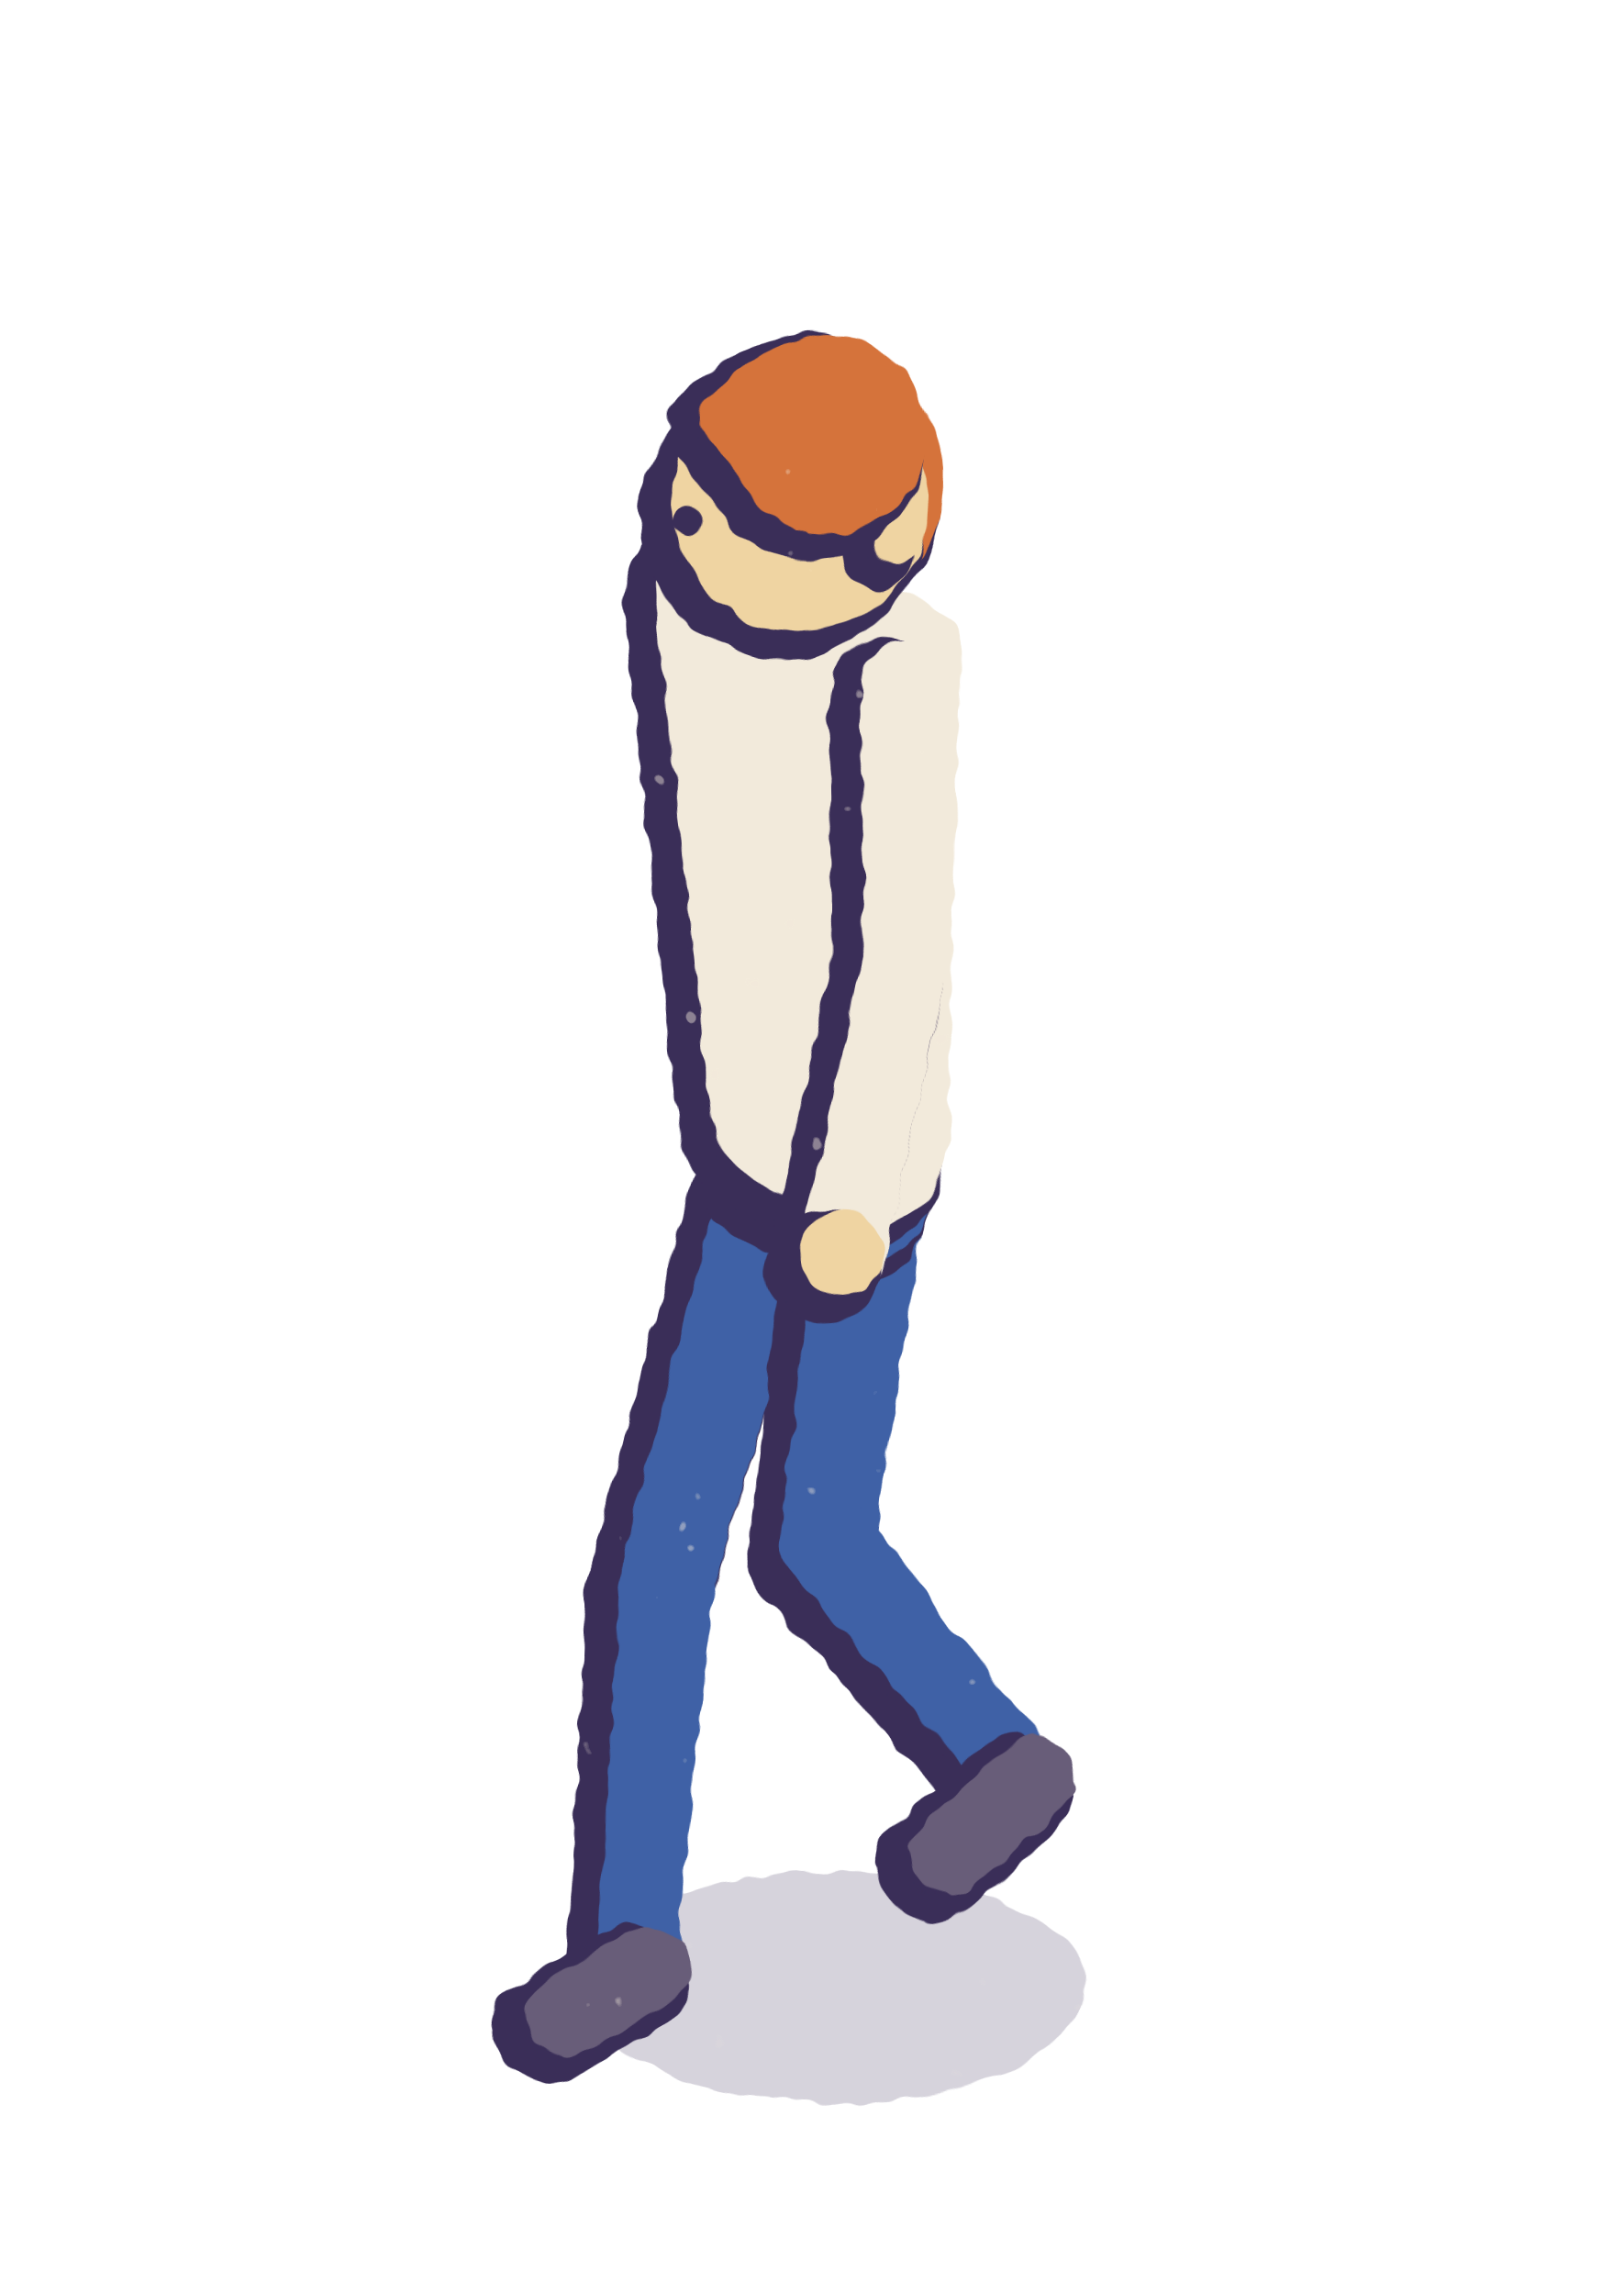
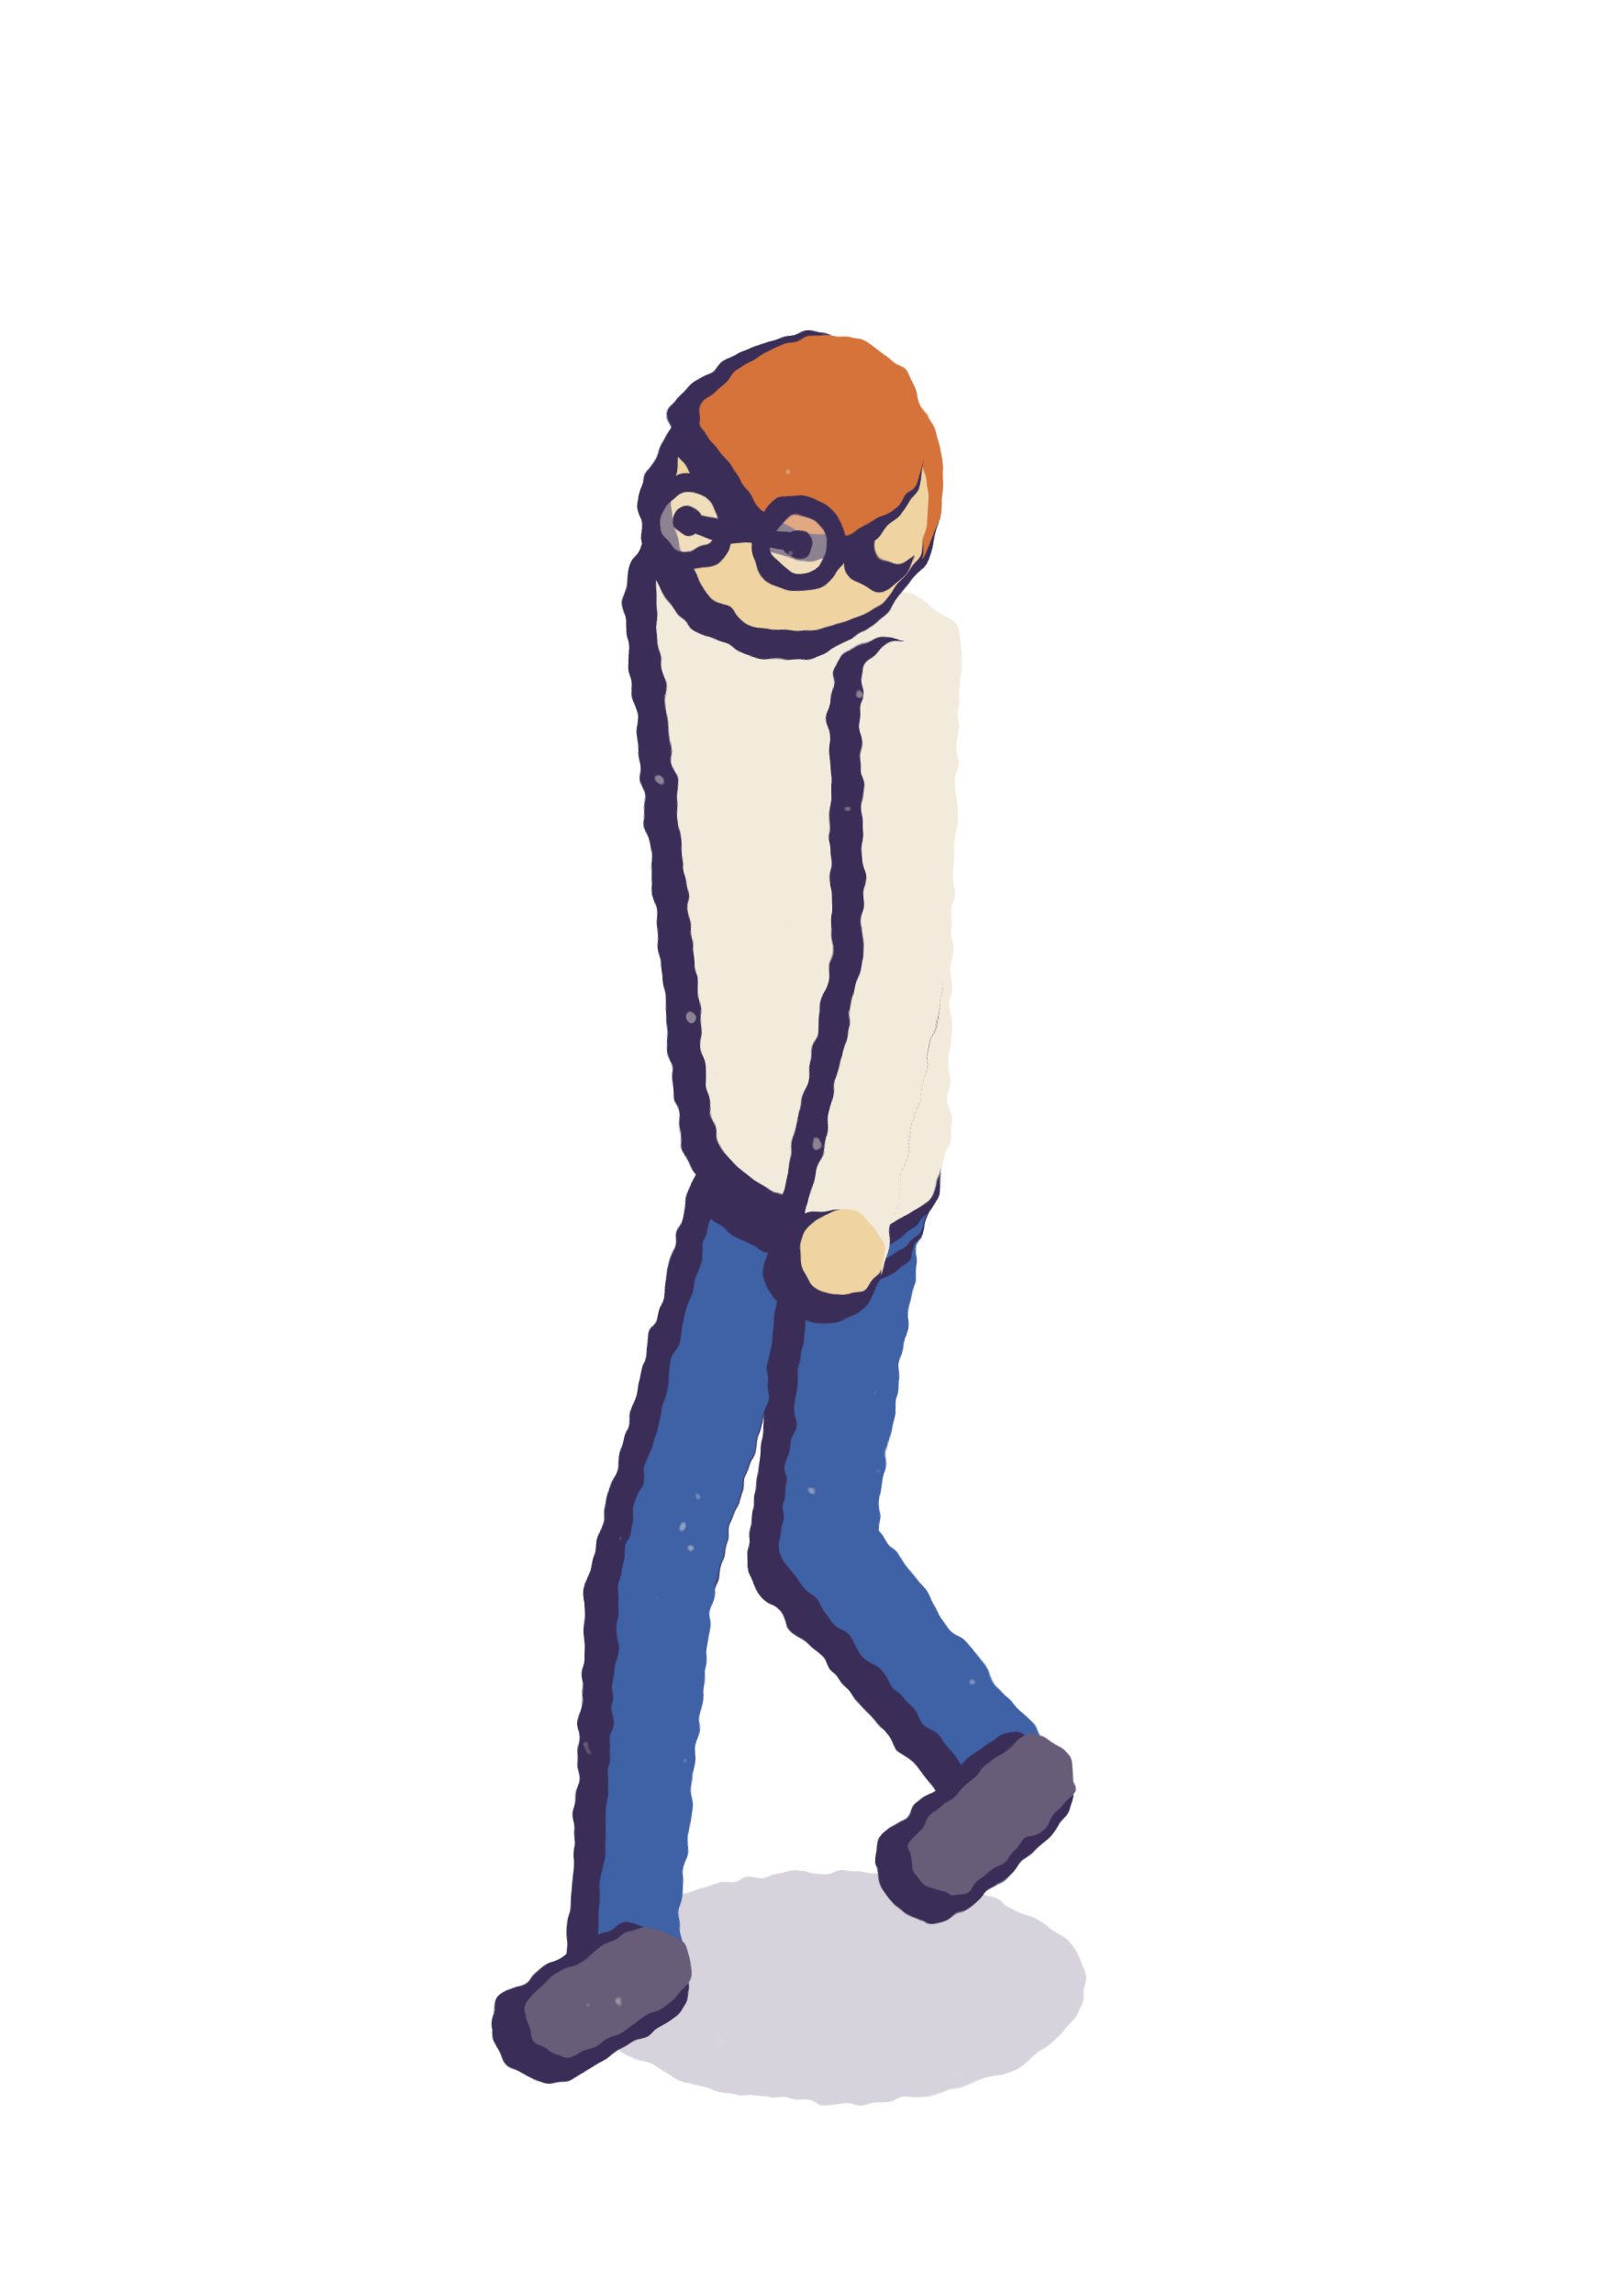
<svg xmlns="http://www.w3.org/2000/svg" width="46" height="65" viewBox="0 0 46 65" data-anchor-x="23" data-anchor-y="56" data-walk-cycle-length="33.73" data-description="Very tall thin man with ginger hair, glasses and a striped shirt">
  <defs>
    <filter id="texture" x="-4%" y="-4%" width="108%" height="108%" color-interpolation-filters="sRGB">
      <feTurbulence type="fractalNoise" baseFrequency="1.1" numOctaves="2" seed="11" result="grain" />
      <feDisplacementMap in="SourceGraphic" in2="grain" scale="0.35" xChannelSelector="R" yChannelSelector="G" result="rough" />
      <feColorMatrix in="grain" type="matrix" values="0 0 0 0 0.949  0 0 0 0 0.918  0 0 0 0 0.859  0 0 0 -30 6.0" result="specks" />
      <feComponentTransfer in="specks" result="faintSpecks">
        <feFuncA type="linear" slope="0.45" />
      </feComponentTransfer>
      <feComposite in="faintSpecks" in2="rough" operator="in" result="specksOnInk" />
      <feMerge>
        <feMergeNode in="rough" />
        <feMergeNode in="specksOnInk" />
      </feMerge>
    </filter>
  </defs>
  <g filter="url(#texture)">
    <g transform="translate(23 56)">
      <ellipse cx="0.6" cy="0.3" rx="7.15" ry="3.29" fill="#3a2e58" fill-opacity="0.208" />
      <path d="M-4.55 -38.97C-4.57 -39.62 -4.43 -39.59 -4.25 -39.8C-4.07 -40.01 -3.76 -40.19 -3.49 -40.24C-3.22 -40.28 -2.86 -40.22 -2.62 -40.08C-2.39 -39.95 -2.21 -40.04 -2.06 -39.41C-1.92 -38.79 -1.85 -37.36 -1.75 -36.33C-1.64 -35.3 -1.44 -33.89 -1.44 -33.24C-1.43 -32.6 -1.56 -32.66 -1.72 -32.46C-1.89 -32.27 -2.19 -32.09 -2.44 -32.05C-2.7 -32 -3.04 -32.06 -3.26 -32.19C-3.49 -32.32 -3.64 -32.21 -3.8 -32.83C-3.95 -33.45 -4.06 -34.88 -4.19 -35.91C-4.31 -36.93 -4.54 -38.32 -4.55 -38.97Z" fill="#3a2e58" stroke="#3a2e58" stroke-width="0.825" stroke-linejoin="round" />
      <path d="M-3.87 -33.22C-3.92 -33.92 -3.75 -33.8 -3.58 -34C-3.42 -34.2 -3.12 -34.37 -2.86 -34.42C-2.61 -34.46 -2.27 -34.4 -2.05 -34.27C-1.82 -34.14 -1.71 -34.31 -1.51 -33.64C-1.31 -32.96 -1.08 -31.36 -0.86 -30.22C-0.65 -29.08 -0.27 -27.5 -0.21 -26.8C-0.15 -26.09 -0.33 -26.2 -0.5 -26C-0.68 -25.8 -0.98 -25.62 -1.24 -25.57C-1.5 -25.53 -1.85 -25.59 -2.08 -25.72C-2.31 -25.86 -2.43 -25.69 -2.63 -26.37C-2.83 -27.05 -3.06 -28.66 -3.26 -29.8C-3.47 -30.94 -3.82 -32.52 -3.87 -33.22Z" fill="#3a2e58" stroke="#3a2e58" stroke-width="0.825" stroke-linejoin="round" />
      <path d="M-4.55 -38.97C-4.57 -39.62 -4.43 -39.59 -4.25 -39.8C-4.07 -40.01 -3.76 -40.19 -3.49 -40.24C-3.22 -40.28 -2.86 -40.22 -2.62 -40.08C-2.39 -39.95 -2.21 -40.04 -2.06 -39.41C-1.92 -38.79 -1.85 -37.36 -1.75 -36.33C-1.64 -35.3 -1.44 -33.89 -1.44 -33.24C-1.43 -32.6 -1.56 -32.66 -1.72 -32.46C-1.89 -32.27 -2.19 -32.09 -2.44 -32.05C-2.7 -32 -3.04 -32.06 -3.26 -32.19C-3.49 -32.32 -3.64 -32.21 -3.8 -32.83C-3.95 -33.45 -4.06 -34.88 -4.19 -35.91C-4.31 -36.93 -4.54 -38.32 -4.55 -38.97Z" fill="#f2eadb" transform="translate(0.5 -0.35)" />
      <path d="M-3.87 -33.22C-3.92 -33.92 -3.75 -33.8 -3.58 -34C-3.42 -34.2 -3.12 -34.37 -2.86 -34.42C-2.61 -34.46 -2.27 -34.4 -2.05 -34.27C-1.82 -34.14 -1.71 -34.31 -1.51 -33.64C-1.31 -32.96 -1.08 -31.36 -0.86 -30.22C-0.65 -29.08 -0.27 -27.5 -0.21 -26.8C-0.15 -26.09 -0.33 -26.2 -0.5 -26C-0.68 -25.8 -0.98 -25.62 -1.24 -25.57C-1.5 -25.53 -1.85 -25.59 -2.08 -25.72C-2.31 -25.86 -2.43 -25.69 -2.63 -26.37C-2.83 -27.05 -3.06 -28.66 -3.26 -29.8C-3.47 -30.94 -3.82 -32.52 -3.87 -33.22Z" fill="#f2eadb" transform="translate(0.5 -0.35)" />
      <path d="M-2.65 -26.8C-2.65 -27.06 -2.54 -27.37 -2.37 -27.56C-2.21 -27.75 -1.92 -27.92 -1.67 -27.96C-1.43 -28.01 -1.1 -27.95 -0.88 -27.82C-0.66 -27.7 -0.45 -27.44 -0.36 -27.2C-0.27 -26.97 -0.27 -26.63 -0.36 -26.4C-0.45 -26.16 -0.66 -25.9 -0.88 -25.78C-1.1 -25.65 -1.42 -25.59 -1.67 -25.64C-1.92 -25.68 -2.21 -25.84 -2.37 -26.04C-2.53 -26.23 -2.65 -26.55 -2.65 -26.8Z" fill="#3a2e58" stroke="#3a2e58" stroke-width="0.825" stroke-linejoin="round" />
      <path d="M-2.65 -26.8C-2.65 -27.06 -2.54 -27.37 -2.37 -27.56C-2.21 -27.75 -1.92 -27.92 -1.67 -27.96C-1.43 -28.01 -1.1 -27.95 -0.88 -27.82C-0.66 -27.7 -0.45 -27.44 -0.36 -27.2C-0.27 -26.97 -0.27 -26.63 -0.36 -26.4C-0.45 -26.16 -0.66 -25.9 -0.88 -25.78C-1.1 -25.65 -1.42 -25.59 -1.67 -25.64C-1.92 -25.68 -2.21 -25.84 -2.37 -26.04C-2.53 -26.23 -2.65 -26.55 -2.65 -26.8Z" fill="#efd4a2" transform="translate(0.5 -0.35)" />
      <path d="M-5.98 -10.96C-5.89 -11.63 -5.44 -13.07 -5.17 -14.13C-4.9 -15.19 -4.63 -16.25 -4.35 -17.3C-4.07 -18.36 -3.79 -19.42 -3.51 -20.48C-3.23 -21.53 -2.93 -22.99 -2.68 -23.65C-2.42 -24.31 -2.28 -24.3 -1.99 -24.46C-1.7 -24.63 -1.27 -24.7 -0.95 -24.65C-0.62 -24.59 -0.24 -24.37 -0.03 -24.11C0.19 -23.86 0.43 -23.81 0.33 -23.11C0.24 -22.42 -0.29 -21 -0.6 -19.95C-0.9 -18.89 -1.21 -17.84 -1.52 -16.79C-1.83 -15.73 -2.14 -14.69 -2.44 -13.64C-2.75 -12.59 -3.12 -11.13 -3.37 -10.49C-3.63 -9.85 -3.72 -9.93 -3.97 -9.79C-4.22 -9.64 -4.59 -9.58 -4.88 -9.63C-5.16 -9.68 -5.49 -9.87 -5.68 -10.09C-5.86 -10.31 -6.06 -10.28 -5.98 -10.96Z" fill="#3a2e58" stroke="#3a2e58" stroke-width="0.825" stroke-linejoin="round" />
      <path d="M-6.54 -0.09C-6.56 -0.67 -6.44 -1.97 -6.39 -2.91C-6.34 -3.85 -6.29 -4.79 -6.24 -5.73C-6.18 -6.67 -6.13 -7.61 -6.07 -8.56C-6.02 -9.51 -6.03 -10.81 -5.9 -11.4C-5.77 -11.99 -5.55 -11.97 -5.3 -12.11C-5.04 -12.26 -4.67 -12.33 -4.38 -12.28C-4.09 -12.23 -3.76 -12.04 -3.58 -11.82C-3.39 -11.6 -3.26 -11.56 -3.26 -10.95C-3.25 -10.34 -3.44 -9.08 -3.54 -8.14C-3.63 -7.2 -3.72 -6.27 -3.82 -5.33C-3.91 -4.39 -4.01 -3.46 -4.1 -2.52C-4.19 -1.59 -4.25 -0.27 -4.38 0.29C-4.51 0.86 -4.67 0.75 -4.87 0.87C-5.08 0.99 -5.39 1.05 -5.62 1.01C-5.86 0.97 -6.13 0.81 -6.28 0.63C-6.44 0.45 -6.53 0.5 -6.54 -0.09Z" fill="#3a2e58" stroke="#3a2e58" stroke-width="0.825" stroke-linejoin="round" />
      <path d="M-5.98 -10.96C-5.89 -11.63 -5.44 -13.07 -5.17 -14.13C-4.9 -15.19 -4.63 -16.25 -4.35 -17.3C-4.07 -18.36 -3.79 -19.42 -3.51 -20.48C-3.23 -21.53 -2.93 -22.99 -2.68 -23.65C-2.42 -24.31 -2.28 -24.3 -1.99 -24.46C-1.7 -24.63 -1.27 -24.7 -0.95 -24.65C-0.62 -24.59 -0.24 -24.37 -0.03 -24.11C0.19 -23.86 0.43 -23.81 0.33 -23.11C0.24 -22.42 -0.29 -21 -0.6 -19.95C-0.9 -18.89 -1.21 -17.84 -1.52 -16.79C-1.83 -15.73 -2.14 -14.69 -2.44 -13.64C-2.75 -12.59 -3.12 -11.13 -3.37 -10.49C-3.63 -9.85 -3.72 -9.93 -3.97 -9.79C-4.22 -9.64 -4.59 -9.58 -4.88 -9.63C-5.16 -9.68 -5.49 -9.87 -5.68 -10.09C-5.86 -10.31 -6.06 -10.28 -5.98 -10.96Z" fill="#3f61a6" transform="translate(0.5 -0.35)" />
      <path d="M-6.54 -0.09C-6.56 -0.67 -6.44 -1.97 -6.39 -2.91C-6.34 -3.85 -6.29 -4.79 -6.24 -5.73C-6.18 -6.67 -6.13 -7.61 -6.07 -8.56C-6.02 -9.51 -6.03 -10.81 -5.9 -11.4C-5.77 -11.99 -5.55 -11.97 -5.3 -12.11C-5.04 -12.26 -4.67 -12.33 -4.38 -12.28C-4.09 -12.23 -3.76 -12.04 -3.58 -11.82C-3.39 -11.6 -3.26 -11.56 -3.26 -10.95C-3.25 -10.34 -3.44 -9.08 -3.54 -8.14C-3.63 -7.2 -3.72 -6.27 -3.82 -5.33C-3.91 -4.39 -4.01 -3.46 -4.1 -2.52C-4.19 -1.59 -4.25 -0.27 -4.38 0.29C-4.51 0.86 -4.67 0.75 -4.87 0.87C-5.08 0.99 -5.39 1.05 -5.62 1.01C-5.86 0.97 -6.13 0.81 -6.28 0.63C-6.44 0.45 -6.53 0.5 -6.54 -0.09Z" fill="#3f61a6" transform="translate(0.5 -0.35)" />
      <path d="M-8.61 1.48C-8.61 1.25 -8.83 1.14 -8.34 0.75C-7.85 0.36 -6.23 -0.58 -5.66 -0.87C-5.08 -1.17 -5.13 -1.05 -4.89 -1.01C-4.65 -0.97 -4.37 -0.81 -4.21 -0.63C-4.05 -0.44 -3.94 -0.14 -3.94 0.11C-3.94 0.35 -3.72 0.45 -4.21 0.84C-4.71 1.23 -6.32 2.15 -6.9 2.44C-7.48 2.73 -7.43 2.62 -7.67 2.57C-7.92 2.53 -8.2 2.36 -8.35 2.18C-8.51 2 -8.61 1.72 -8.61 1.48Z" fill="#3a2e58" stroke="#3a2e58" stroke-width="0.825" stroke-linejoin="round" />
      <path d="M-8.61 1.48C-8.61 1.25 -8.83 1.14 -8.34 0.75C-7.85 0.36 -6.23 -0.58 -5.66 -0.87C-5.08 -1.17 -5.13 -1.05 -4.89 -1.01C-4.65 -0.97 -4.37 -0.81 -4.21 -0.63C-4.05 -0.44 -3.94 -0.14 -3.94 0.11C-3.94 0.35 -3.72 0.45 -4.21 0.84C-4.71 1.23 -6.32 2.15 -6.9 2.44C-7.48 2.73 -7.43 2.62 -7.67 2.57C-7.92 2.53 -8.2 2.36 -8.35 2.18C-8.51 2 -8.61 1.72 -8.61 1.48Z" fill="#685d79" transform="translate(0.5 -0.35)" />
      <path d="M-1.37 -11.9C-1.37 -12.48 -1.18 -13.65 -1.09 -14.53C-0.99 -15.4 -0.9 -16.28 -0.8 -17.15C-0.71 -18.03 -0.61 -18.91 -0.52 -19.78C-0.42 -20.66 -0.4 -21.83 -0.24 -22.41C-0.08 -22.98 0.16 -23.05 0.44 -23.22C0.73 -23.38 1.16 -23.46 1.49 -23.4C1.81 -23.34 2.19 -23.12 2.4 -22.87C2.62 -22.61 2.77 -22.47 2.76 -21.87C2.76 -21.27 2.5 -20.13 2.37 -19.27C2.25 -18.4 2.12 -17.53 1.99 -16.66C1.87 -15.8 1.74 -14.93 1.62 -14.07C1.49 -13.2 1.41 -12.02 1.25 -11.47C1.08 -10.92 0.9 -10.91 0.65 -10.76C0.4 -10.62 0.03 -10.55 -0.26 -10.6C-0.54 -10.65 -0.87 -10.85 -1.05 -11.07C-1.24 -11.28 -1.36 -11.33 -1.37 -11.9Z" fill="#3a2e58" stroke="#3a2e58" stroke-width="0.825" stroke-linejoin="round" />
      <path d="M-1.37 -11.93C-1.37 -12.22 -1.24 -12.57 -1.05 -12.8C-0.87 -13.02 -0.54 -13.21 -0.25 -13.26C0.03 -13.31 0.19 -13.52 0.66 -13.1C1.12 -12.68 1.91 -11.53 2.54 -10.74C3.16 -9.96 3.79 -9.18 4.41 -8.39C5.04 -7.61 5.93 -6.56 6.29 -6.05C6.65 -5.54 6.55 -5.57 6.55 -5.34C6.55 -5.1 6.44 -4.81 6.29 -4.63C6.14 -4.45 5.87 -4.29 5.63 -4.25C5.4 -4.21 5.34 -3.99 4.89 -4.38C4.43 -4.77 3.57 -5.87 2.91 -6.61C2.25 -7.35 1.59 -8.09 0.93 -8.84C0.27 -9.58 -0.66 -10.55 -1.05 -11.07C-1.43 -11.58 -1.37 -11.64 -1.37 -11.93Z" fill="#3a2e58" stroke="#3a2e58" stroke-width="0.825" stroke-linejoin="round" />
      <path d="M-1.37 -11.9C-1.37 -12.48 -1.18 -13.65 -1.09 -14.53C-0.99 -15.4 -0.9 -16.28 -0.8 -17.15C-0.71 -18.03 -0.61 -18.91 -0.52 -19.78C-0.42 -20.66 -0.4 -21.83 -0.24 -22.41C-0.08 -22.98 0.16 -23.05 0.44 -23.22C0.73 -23.38 1.16 -23.46 1.49 -23.4C1.81 -23.34 2.19 -23.12 2.4 -22.87C2.62 -22.61 2.77 -22.47 2.76 -21.87C2.76 -21.27 2.5 -20.13 2.37 -19.27C2.25 -18.4 2.12 -17.53 1.99 -16.66C1.87 -15.8 1.74 -14.93 1.62 -14.07C1.49 -13.2 1.41 -12.02 1.25 -11.47C1.08 -10.92 0.9 -10.91 0.65 -10.76C0.4 -10.62 0.03 -10.55 -0.26 -10.6C-0.54 -10.65 -0.87 -10.85 -1.05 -11.07C-1.24 -11.28 -1.36 -11.33 -1.37 -11.9Z" fill="#3f61a6" transform="translate(0.5 -0.35)" />
      <path d="M-1.37 -11.93C-1.37 -12.22 -1.24 -12.57 -1.05 -12.8C-0.87 -13.02 -0.54 -13.21 -0.25 -13.26C0.03 -13.31 0.19 -13.52 0.66 -13.1C1.12 -12.68 1.91 -11.53 2.54 -10.74C3.16 -9.96 3.79 -9.18 4.41 -8.39C5.04 -7.61 5.93 -6.56 6.29 -6.05C6.65 -5.54 6.55 -5.57 6.55 -5.34C6.55 -5.1 6.44 -4.81 6.29 -4.63C6.14 -4.45 5.87 -4.29 5.63 -4.25C5.4 -4.21 5.34 -3.99 4.89 -4.38C4.43 -4.77 3.57 -5.87 2.91 -6.61C2.25 -7.35 1.59 -8.09 0.93 -8.84C0.27 -9.58 -0.66 -10.55 -1.05 -11.07C-1.43 -11.58 -1.37 -11.64 -1.37 -11.93Z" fill="#3f61a6" transform="translate(0.5 -0.35)" />
      <path d="M2.26 -3.12C2.26 -3.36 2.04 -3.33 2.53 -3.85C3.03 -4.38 4.66 -5.84 5.24 -6.27C5.82 -6.69 5.77 -6.45 6.01 -6.41C6.25 -6.36 6.53 -6.2 6.69 -6.01C6.85 -5.82 6.96 -5.52 6.96 -5.28C6.96 -5.03 7.18 -5.06 6.69 -4.54C6.2 -4.01 4.59 -2.55 4.01 -2.12C3.43 -1.7 3.48 -1.94 3.24 -1.98C2.99 -2.03 2.72 -2.19 2.56 -2.38C2.39 -2.56 2.26 -2.87 2.26 -3.12Z" fill="#3a2e58" stroke="#3a2e58" stroke-width="0.825" stroke-linejoin="round" />
      <path d="M2.26 -3.12C2.26 -3.36 2.04 -3.33 2.53 -3.85C3.03 -4.38 4.66 -5.84 5.24 -6.27C5.82 -6.69 5.77 -6.45 6.01 -6.41C6.25 -6.36 6.53 -6.2 6.69 -6.01C6.85 -5.82 6.96 -5.52 6.96 -5.28C6.96 -5.03 7.18 -5.06 6.69 -4.54C6.2 -4.01 4.59 -2.55 4.01 -2.12C3.43 -1.7 3.48 -1.94 3.24 -1.98C2.99 -2.03 2.72 -2.19 2.56 -2.38C2.39 -2.56 2.26 -2.87 2.26 -3.12Z" fill="#685d79" transform="translate(0.5 -0.35)" />
      <path d="M-3.4 -25.35C-3.42 -26.11 -3.18 -26.45 -2.86 -26.83C-2.54 -27.21 -1.98 -27.53 -1.5 -27.62C-1.01 -27.71 -0.67 -27.66 0.05 -27.35C0.78 -27.04 2.29 -26.26 2.84 -25.75C3.4 -25.23 3.4 -25.05 3.38 -24.27C3.36 -23.49 2.93 -21.75 2.7 -21.07C2.47 -20.4 2.29 -20.4 1.99 -20.23C1.69 -20.05 1.57 -19.84 0.9 -20.04C0.23 -20.24 -1.4 -21.05 -2.01 -21.43C-2.61 -21.8 -2.49 -21.62 -2.72 -22.28C-2.95 -22.93 -3.37 -24.59 -3.4 -25.35Z" fill="#3a2e58" stroke="#3a2e58" stroke-width="0.825" stroke-linejoin="round" />
      <path d="M-3.4 -25.35C-3.42 -26.11 -3.18 -26.45 -2.86 -26.83C-2.54 -27.21 -1.98 -27.53 -1.5 -27.62C-1.01 -27.71 -0.67 -27.66 0.05 -27.35C0.78 -27.04 2.29 -26.26 2.84 -25.75C3.4 -25.23 3.4 -25.05 3.38 -24.27C3.36 -23.49 2.93 -21.75 2.7 -21.07C2.47 -20.4 2.29 -20.4 1.99 -20.23C1.69 -20.05 1.57 -19.84 0.9 -20.04C0.23 -20.24 -1.4 -21.05 -2.01 -21.43C-2.61 -21.8 -2.49 -21.62 -2.72 -22.28C-2.95 -22.93 -3.37 -24.59 -3.4 -25.35Z" fill="#3f61a6" transform="translate(0.5 -0.35)" />
      <clipPath id="torso">
        <path d="M-4.93 -39.01C-5.17 -41.59 -4.89 -39.5 -4.81 -39.73C-4.73 -39.95 -4.6 -40.17 -4.44 -40.35C-4.29 -40.54 -4.09 -40.7 -3.89 -40.82C-3.68 -40.94 -3.44 -41.03 -3.21 -41.07C-2.97 -41.11 -2.72 -41.11 -2.48 -41.07C-2.25 -41.03 -2.51 -41.15 -1.8 -40.82C-1.09 -40.49 1.04 -39.48 1.8 -39.1C2.56 -38.71 2.53 -38.7 2.78 -38.53C3.04 -38.36 3.18 -38.25 3.34 -38.06C3.49 -37.88 3.62 -37.66 3.7 -37.44C3.78 -37.21 3.88 -39.08 3.83 -36.72C3.77 -34.36 3.49 -25.67 3.39 -23.29C3.29 -20.92 3.34 -22.73 3.25 -22.47C3.15 -22.22 3 -21.96 2.83 -21.75C2.65 -21.54 2.43 -21.35 2.19 -21.22C1.95 -21.08 1.68 -20.98 1.41 -20.93C1.14 -20.88 0.84 -20.88 0.57 -20.93C0.3 -20.98 0.25 -21 -0.21 -21.22C-0.67 -21.43 -1.75 -21.95 -2.19 -22.21C-2.63 -22.46 -2.65 -22.53 -2.83 -22.74C-3 -22.95 -3.15 -23.21 -3.25 -23.46C-3.34 -23.72 -3.11 -21.69 -3.39 -24.28C-3.67 -26.88 -4.7 -36.44 -4.93 -39.01Z" />
      </clipPath>
      <g clip-path="url(#torso)">
        <path d="M7 -32.91L-7 -39.91" stroke="#dc5c3e" stroke-width="2" />
        <path d="M7 -29.45L-7 -36.45" stroke="#dc5c3e" stroke-width="2" />
        <path d="M7 -25.98L-7 -32.98" stroke="#dc5c3e" stroke-width="2" />
      </g>
      <path d="M-4.92 -39.03C-4.89 -39.74 -4.73 -40.03 -4.44 -40.37C-4.16 -40.71 -3.65 -41 -3.21 -41.08C-2.77 -41.16 -2.42 -41.07 -1.81 -40.83C-1.19 -40.6 -0.28 -40.07 0.48 -39.69C1.24 -39.31 2.24 -38.92 2.77 -38.54C3.3 -38.17 3.55 -38.1 3.69 -37.45C3.83 -36.8 3.64 -35.56 3.62 -34.62C3.6 -33.68 3.58 -32.74 3.56 -31.79C3.54 -30.85 3.52 -29.9 3.49 -28.96C3.47 -28.01 3.45 -27.07 3.43 -26.12C3.41 -25.18 3.47 -24.02 3.37 -23.29C3.27 -22.56 3.14 -22.14 2.82 -21.75C2.49 -21.35 1.91 -21.01 1.41 -20.92C0.9 -20.83 0.5 -20.9 -0.2 -21.2C-0.9 -21.5 -2.29 -22.21 -2.81 -22.72C-3.34 -23.23 -3.23 -23.51 -3.38 -24.26C-3.53 -25.01 -3.59 -26.23 -3.7 -27.21C-3.8 -28.2 -3.91 -29.18 -4.01 -30.16C-4.12 -31.15 -4.22 -32.13 -4.32 -33.11C-4.42 -34.09 -4.53 -35.07 -4.63 -36.05C-4.73 -37.04 -4.96 -38.31 -4.92 -39.03Z" fill="#3a2e58" stroke="#3a2e58" stroke-width="0.825" stroke-linejoin="round" />
      <path d="M-4.92 -39.03C-4.89 -39.74 -4.73 -40.03 -4.44 -40.37C-4.16 -40.71 -3.65 -41 -3.21 -41.08C-2.77 -41.16 -2.42 -41.07 -1.81 -40.83C-1.19 -40.6 -0.28 -40.07 0.48 -39.69C1.24 -39.31 2.24 -38.92 2.77 -38.54C3.3 -38.17 3.55 -38.1 3.69 -37.45C3.83 -36.8 3.64 -35.56 3.62 -34.62C3.6 -33.68 3.58 -32.74 3.56 -31.79C3.54 -30.85 3.52 -29.9 3.49 -28.96C3.47 -28.01 3.45 -27.07 3.43 -26.12C3.41 -25.18 3.47 -24.02 3.37 -23.29C3.27 -22.56 3.14 -22.14 2.82 -21.75C2.49 -21.35 1.91 -21.01 1.41 -20.92C0.9 -20.83 0.5 -20.9 -0.2 -21.2C-0.9 -21.5 -2.29 -22.21 -2.81 -22.72C-3.34 -23.23 -3.23 -23.51 -3.38 -24.26C-3.53 -25.01 -3.59 -26.23 -3.7 -27.21C-3.8 -28.2 -3.91 -29.18 -4.01 -30.16C-4.12 -31.15 -4.22 -32.13 -4.32 -33.11C-4.42 -34.09 -4.53 -35.07 -4.63 -36.05C-4.73 -37.04 -4.96 -38.31 -4.92 -39.03Z" fill="#f2eadb" transform="translate(0.5 -0.35)" />
      <path d="M0.9 -36.23C0.95 -36.82 1.02 -36.84 1.2 -37.05C1.38 -37.26 1.69 -37.44 1.96 -37.49C2.23 -37.54 2.59 -37.47 2.82 -37.34C3.06 -37.2 3.3 -37.24 3.39 -36.66C3.48 -36.09 3.39 -34.82 3.38 -33.9C3.38 -32.98 3.38 -32.06 3.38 -31.15C3.37 -30.23 3.42 -28.98 3.37 -28.39C3.32 -27.81 3.25 -27.81 3.08 -27.62C2.91 -27.42 2.62 -27.25 2.36 -27.2C2.1 -27.16 1.77 -27.22 1.54 -27.35C1.32 -27.48 1.1 -27.42 1.01 -27.98C0.91 -28.55 0.98 -29.82 0.97 -30.73C0.95 -31.65 0.93 -32.57 0.92 -33.48C0.91 -34.4 0.85 -35.63 0.9 -36.23Z" fill="#3a2e58" stroke="#3a2e58" stroke-width="0.825" stroke-linejoin="round" />
      <path d="M-0.86 -20.13C-0.8 -20.74 -0.45 -22.05 -0.24 -23.02C-0.03 -23.98 0.18 -24.94 0.39 -25.9C0.6 -26.86 0.82 -28.2 1.02 -28.79C1.21 -29.38 1.33 -29.3 1.55 -29.43C1.78 -29.56 2.11 -29.62 2.37 -29.58C2.63 -29.54 2.92 -29.37 3.09 -29.17C3.25 -28.97 3.43 -29 3.37 -28.39C3.31 -27.79 2.96 -26.48 2.75 -25.52C2.54 -24.55 2.34 -23.59 2.13 -22.62C1.93 -21.66 1.71 -20.31 1.52 -19.72C1.32 -19.13 1.2 -19.2 0.97 -19.07C0.74 -18.94 0.39 -18.88 0.13 -18.92C-0.13 -18.97 -0.44 -19.15 -0.61 -19.35C-0.77 -19.55 -0.93 -19.52 -0.86 -20.13Z" fill="#3a2e58" stroke="#3a2e58" stroke-width="0.825" stroke-linejoin="round" />
      <path d="M0.9 -36.23C0.95 -36.82 1.02 -36.84 1.2 -37.05C1.38 -37.26 1.69 -37.44 1.96 -37.49C2.23 -37.54 2.59 -37.47 2.82 -37.34C3.06 -37.2 3.3 -37.24 3.39 -36.66C3.48 -36.09 3.39 -34.82 3.38 -33.9C3.38 -32.98 3.38 -32.06 3.38 -31.15C3.37 -30.23 3.42 -28.98 3.37 -28.39C3.32 -27.81 3.25 -27.81 3.08 -27.62C2.91 -27.42 2.62 -27.25 2.36 -27.2C2.1 -27.16 1.77 -27.22 1.54 -27.35C1.32 -27.48 1.1 -27.42 1.01 -27.98C0.91 -28.55 0.98 -29.82 0.97 -30.73C0.95 -31.65 0.93 -32.57 0.92 -33.48C0.91 -34.4 0.85 -35.63 0.9 -36.23Z" fill="#f2eadb" transform="translate(0.5 -0.35)" />
      <path d="M-0.86 -20.13C-0.8 -20.74 -0.45 -22.05 -0.24 -23.02C-0.03 -23.98 0.18 -24.94 0.39 -25.9C0.6 -26.86 0.82 -28.2 1.02 -28.79C1.21 -29.38 1.33 -29.3 1.55 -29.43C1.78 -29.56 2.11 -29.62 2.37 -29.58C2.63 -29.54 2.92 -29.37 3.09 -29.17C3.25 -28.97 3.43 -29 3.37 -28.39C3.31 -27.79 2.96 -26.48 2.75 -25.52C2.54 -24.55 2.34 -23.59 2.13 -22.62C1.93 -21.66 1.71 -20.31 1.52 -19.72C1.32 -19.13 1.2 -19.2 0.97 -19.07C0.74 -18.94 0.39 -18.88 0.13 -18.92C-0.13 -18.97 -0.44 -19.15 -0.61 -19.35C-0.77 -19.55 -0.93 -19.52 -0.86 -20.13Z" fill="#f2eadb" transform="translate(0.5 -0.35)" />
      <path d="M-0.82 -20.13C-0.83 -20.39 -0.71 -20.7 -0.55 -20.89C-0.38 -21.09 -0.09 -21.25 0.16 -21.3C0.41 -21.34 0.73 -21.28 0.95 -21.16C1.17 -21.03 1.39 -20.78 1.48 -20.54C1.56 -20.3 1.56 -19.97 1.48 -19.73C1.39 -19.49 1.18 -19.24 0.96 -19.11C0.74 -18.99 0.42 -18.93 0.17 -18.97C-0.08 -19.02 -0.36 -19.18 -0.53 -19.38C-0.69 -19.57 -0.82 -19.88 -0.82 -20.13Z" fill="#3a2e58" stroke="#3a2e58" stroke-width="0.825" stroke-linejoin="round" />
      <path d="M-0.82 -20.13C-0.83 -20.39 -0.71 -20.7 -0.55 -20.89C-0.38 -21.09 -0.09 -21.25 0.16 -21.3C0.41 -21.34 0.73 -21.28 0.95 -21.16C1.17 -21.03 1.39 -20.78 1.48 -20.54C1.56 -20.3 1.56 -19.97 1.48 -19.73C1.39 -19.49 1.18 -19.24 0.96 -19.11C0.74 -18.99 0.42 -18.93 0.17 -18.97C-0.08 -19.02 -0.36 -19.18 -0.53 -19.38C-0.69 -19.57 -0.82 -19.88 -0.82 -20.13Z" fill="#efd4a2" transform="translate(0.5 -0.35)" />
      <path d="M-3.82 -42.01C-3.82 -42.78 -3.47 -43.73 -2.98 -44.32C-2.49 -44.91 -1.61 -45.42 -0.86 -45.55C-0.11 -45.69 0.88 -45.51 1.55 -45.12C2.21 -44.74 2.85 -43.96 3.11 -43.23C3.37 -42.51 3.37 -41.5 3.1 -40.77C2.84 -40.05 2.19 -39.28 1.53 -38.9C0.87 -38.51 -0.12 -38.34 -0.87 -38.48C-1.63 -38.61 -2.49 -39.12 -2.98 -39.71C-3.48 -40.3 -3.82 -41.25 -3.82 -42.01Z" fill="#3a2e58" stroke="#3a2e58" stroke-width="0.825" stroke-linejoin="round" />
      <path d="M-3.82 -42.01C-3.82 -42.78 -3.47 -43.73 -2.98 -44.32C-2.49 -44.91 -1.61 -45.42 -0.86 -45.55C-0.11 -45.69 0.88 -45.51 1.55 -45.12C2.21 -44.74 2.85 -43.96 3.11 -43.23C3.37 -42.51 3.37 -41.5 3.1 -40.77C2.84 -40.05 2.19 -39.28 1.53 -38.9C0.87 -38.51 -0.12 -38.34 -0.87 -38.48C-1.63 -38.61 -2.49 -39.12 -2.98 -39.71C-3.48 -40.3 -3.82 -41.25 -3.82 -42.01Z" fill="#d5733b" transform="translate(0.5 -0.35)" />
      <path d="M-3.82 -42.8C-3.82 -42.92 -3.76 -43.07 -3.68 -43.17C-3.6 -43.27 -3.46 -43.35 -3.34 -43.37C-3.21 -43.39 -3.05 -43.36 -2.94 -43.3C-2.83 -43.24 -2.73 -43.11 -2.69 -42.99C-2.64 -42.88 -2.64 -42.71 -2.69 -42.59C-2.73 -42.48 -2.83 -42.35 -2.94 -42.29C-3.05 -42.23 -3.21 -42.2 -3.33 -42.22C-3.46 -42.24 -3.6 -42.32 -3.68 -42.42C-3.76 -42.51 -3.82 -42.67 -3.82 -42.8Z" fill="#3a2e58" stroke="#3a2e58" stroke-width="0.825" stroke-linejoin="round" />
      <path d="M-3.82 -42.8C-3.82 -42.92 -3.76 -43.07 -3.68 -43.17C-3.6 -43.27 -3.46 -43.35 -3.34 -43.37C-3.21 -43.39 -3.05 -43.36 -2.94 -43.3C-2.83 -43.24 -2.73 -43.11 -2.69 -42.99C-2.64 -42.88 -2.64 -42.71 -2.69 -42.59C-2.73 -42.48 -2.83 -42.35 -2.94 -42.29C-3.05 -42.23 -3.21 -42.2 -3.33 -42.22C-3.46 -42.24 -3.6 -42.32 -3.68 -42.42C-3.76 -42.51 -3.82 -42.67 -3.82 -42.8Z" fill="#efd4a2" transform="translate(0.5 -0.35)" />
      <path d="M-4.49 -41.4C-4.49 -42.18 -4.13 -43.14 -3.63 -43.74C-3.13 -44.34 -2.23 -44.85 -1.46 -44.98C-0.69 -45.12 0.32 -44.94 0.99 -44.55C1.67 -44.16 2.33 -43.37 2.59 -42.64C2.86 -41.9 2.86 -40.88 2.59 -40.15C2.32 -39.41 1.66 -38.63 0.98 -38.23C0.3 -37.84 -0.71 -37.67 -1.47 -37.8C-2.24 -37.94 -3.12 -38.45 -3.62 -39.05C-4.13 -39.65 -4.49 -40.62 -4.49 -41.4Z" fill="#3a2e58" stroke="#3a2e58" stroke-width="0.825" stroke-linejoin="round" />
      <path d="M-4.49 -41.4C-4.49 -42.18 -4.13 -43.14 -3.63 -43.74C-3.13 -44.34 -2.23 -44.85 -1.46 -44.98C-0.69 -45.12 0.32 -44.94 0.99 -44.55C1.67 -44.16 2.33 -43.37 2.59 -42.64C2.86 -41.9 2.86 -40.88 2.59 -40.15C2.32 -39.41 1.66 -38.63 0.98 -38.23C0.3 -37.84 -0.71 -37.67 -1.47 -37.8C-2.24 -37.94 -3.12 -38.45 -3.62 -39.05C-4.13 -39.65 -4.49 -40.62 -4.49 -41.4Z" fill="#efd4a2" transform="translate(0.5 -0.35)" />
      <path d="M1.24 -40.27C1.24 -40.39 1.29 -40.54 1.37 -40.64C1.45 -40.74 1.6 -40.82 1.72 -40.84C1.84 -40.86 2 -40.83 2.11 -40.77C2.22 -40.71 2.33 -40.58 2.37 -40.46C2.41 -40.35 2.41 -40.18 2.37 -40.06C2.33 -39.95 2.22 -39.82 2.11 -39.76C2 -39.7 1.84 -39.67 1.72 -39.69C1.6 -39.71 1.45 -39.79 1.37 -39.89C1.29 -39.99 1.24 -40.14 1.24 -40.27Z" fill="#3a2e58" stroke="#3a2e58" stroke-width="0.825" stroke-linejoin="round" />
      <path d="M1.24 -40.27C1.24 -40.39 1.29 -40.54 1.37 -40.64C1.45 -40.74 1.6 -40.82 1.72 -40.84C1.84 -40.86 2 -40.83 2.11 -40.77C2.22 -40.71 2.33 -40.58 2.37 -40.46C2.41 -40.35 2.41 -40.18 2.37 -40.06C2.33 -39.95 2.22 -39.82 2.11 -39.76C2 -39.7 1.84 -39.67 1.72 -39.69C1.6 -39.71 1.45 -39.79 1.37 -39.89C1.29 -39.99 1.24 -40.14 1.24 -40.27Z" fill="#efd4a2" transform="translate(0.5 -0.35)" />
      <path d="M-3.61 -43.84C-3.61 -44.05 -3.73 -44.16 -3.37 -44.5C-3.02 -44.83 -2.12 -45.56 -1.48 -45.84C-0.85 -46.12 -0.17 -46.28 0.43 -46.18C1.04 -46.07 1.73 -45.67 2.12 -45.21C2.52 -44.74 2.79 -43.99 2.79 -43.39C2.79 -42.78 2.52 -42.03 2.13 -41.56C1.74 -41.09 1.04 -40.69 0.44 -40.59C-0.16 -40.48 -0.84 -40.49 -1.48 -40.93C-2.11 -41.36 -3.02 -42.72 -3.37 -43.21C-3.73 -43.69 -3.61 -43.62 -3.61 -43.84Z" fill="#3a2e58" stroke="#3a2e58" stroke-width="0.825" stroke-linejoin="round" />
      <path d="M-3.61 -43.84C-3.61 -44.05 -3.73 -44.16 -3.37 -44.5C-3.02 -44.83 -2.12 -45.56 -1.48 -45.84C-0.85 -46.12 -0.17 -46.28 0.43 -46.18C1.04 -46.07 1.73 -45.67 2.12 -45.21C2.52 -44.74 2.79 -43.99 2.79 -43.39C2.79 -42.78 2.52 -42.03 2.13 -41.56C1.74 -41.09 1.04 -40.69 0.44 -40.59C-0.16 -40.48 -0.84 -40.49 -1.48 -40.93C-2.11 -41.36 -3.02 -42.72 -3.37 -43.21C-3.73 -43.69 -3.61 -43.62 -3.61 -43.84Z" fill="#d5733b" transform="translate(0.5 -0.35)" />
      <circle cx="-0.38" cy="-40.59" r="0.44" fill="#3a2e58" />
      <circle cx="-3.51" cy="-41.2" r="0.44" fill="#3a2e58" />
+       <circle cx="-0.38" cy="-40.59" r="1.09" fill="#f2eadb" fill-opacity="0.45" stroke="#3a2e58" stroke-width="0.55" />
+       <circle cx="-3.51" cy="-41.2" r="1.09" fill="#f2eadb" fill-opacity="0.45" stroke="#3a2e58" stroke-width="0.55" />
+       <path d="M-0.38 -40.59L-3.51 -41.2" stroke="#3a2e58" stroke-width="0.55" fill="none" />
+       <circle cx="-0.38" cy="-40.59" r="0.44" fill="#3a2e58" />
+       <circle cx="-3.51" cy="-41.2" r="0.44" fill="#3a2e58" />
    </g>
  </g>
</svg>
